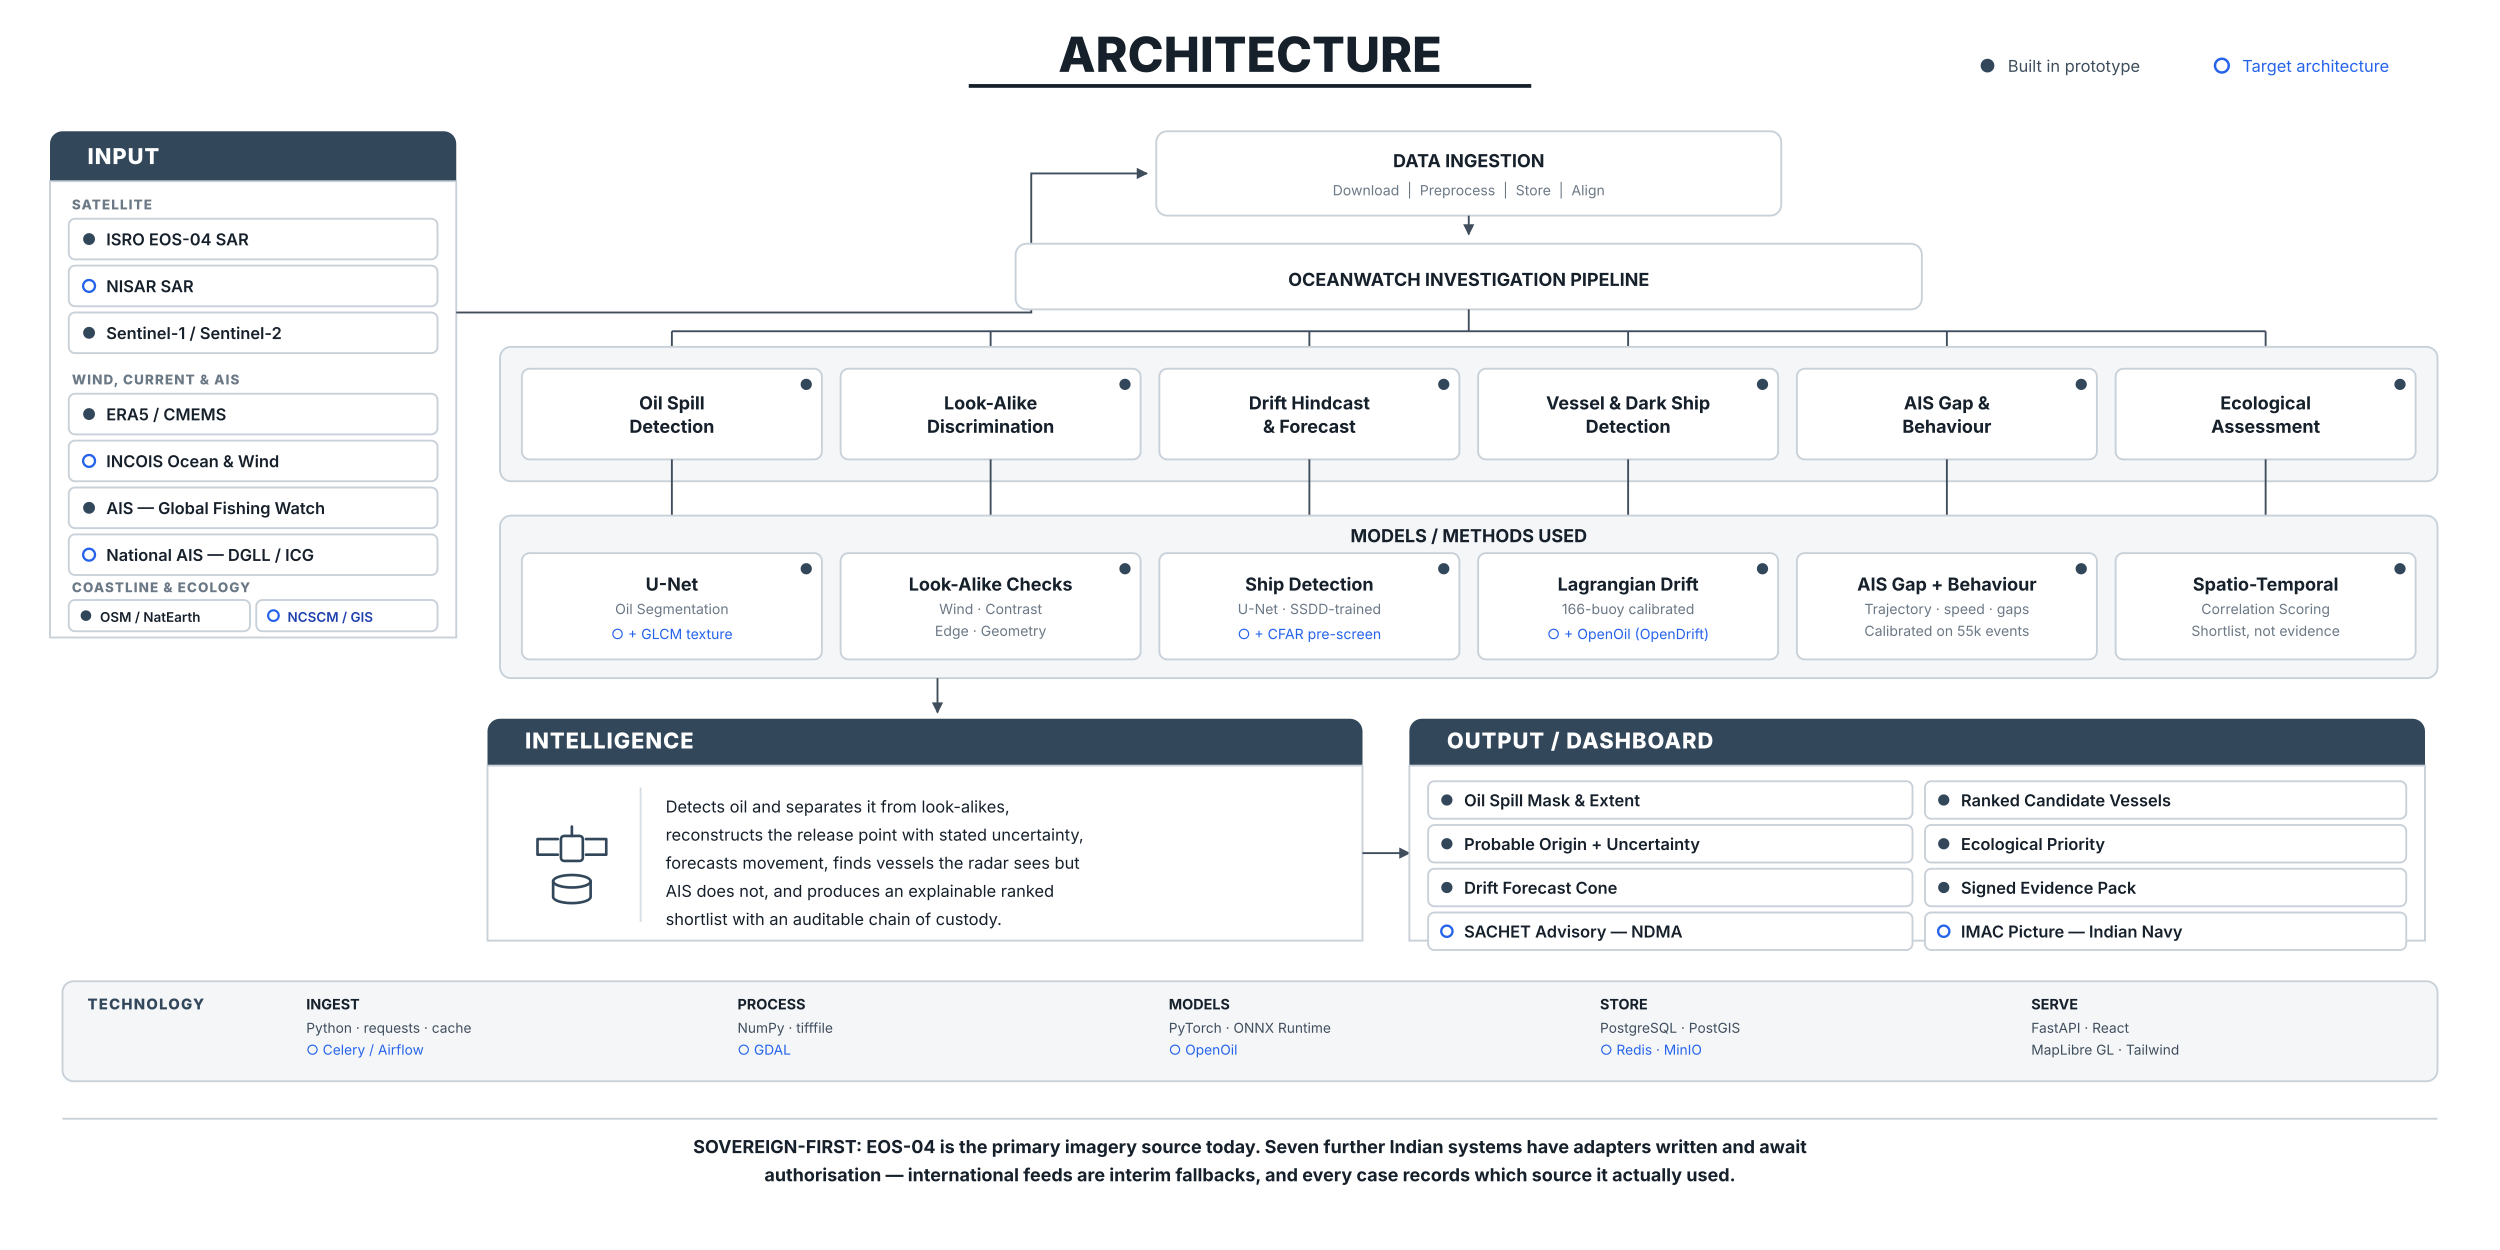
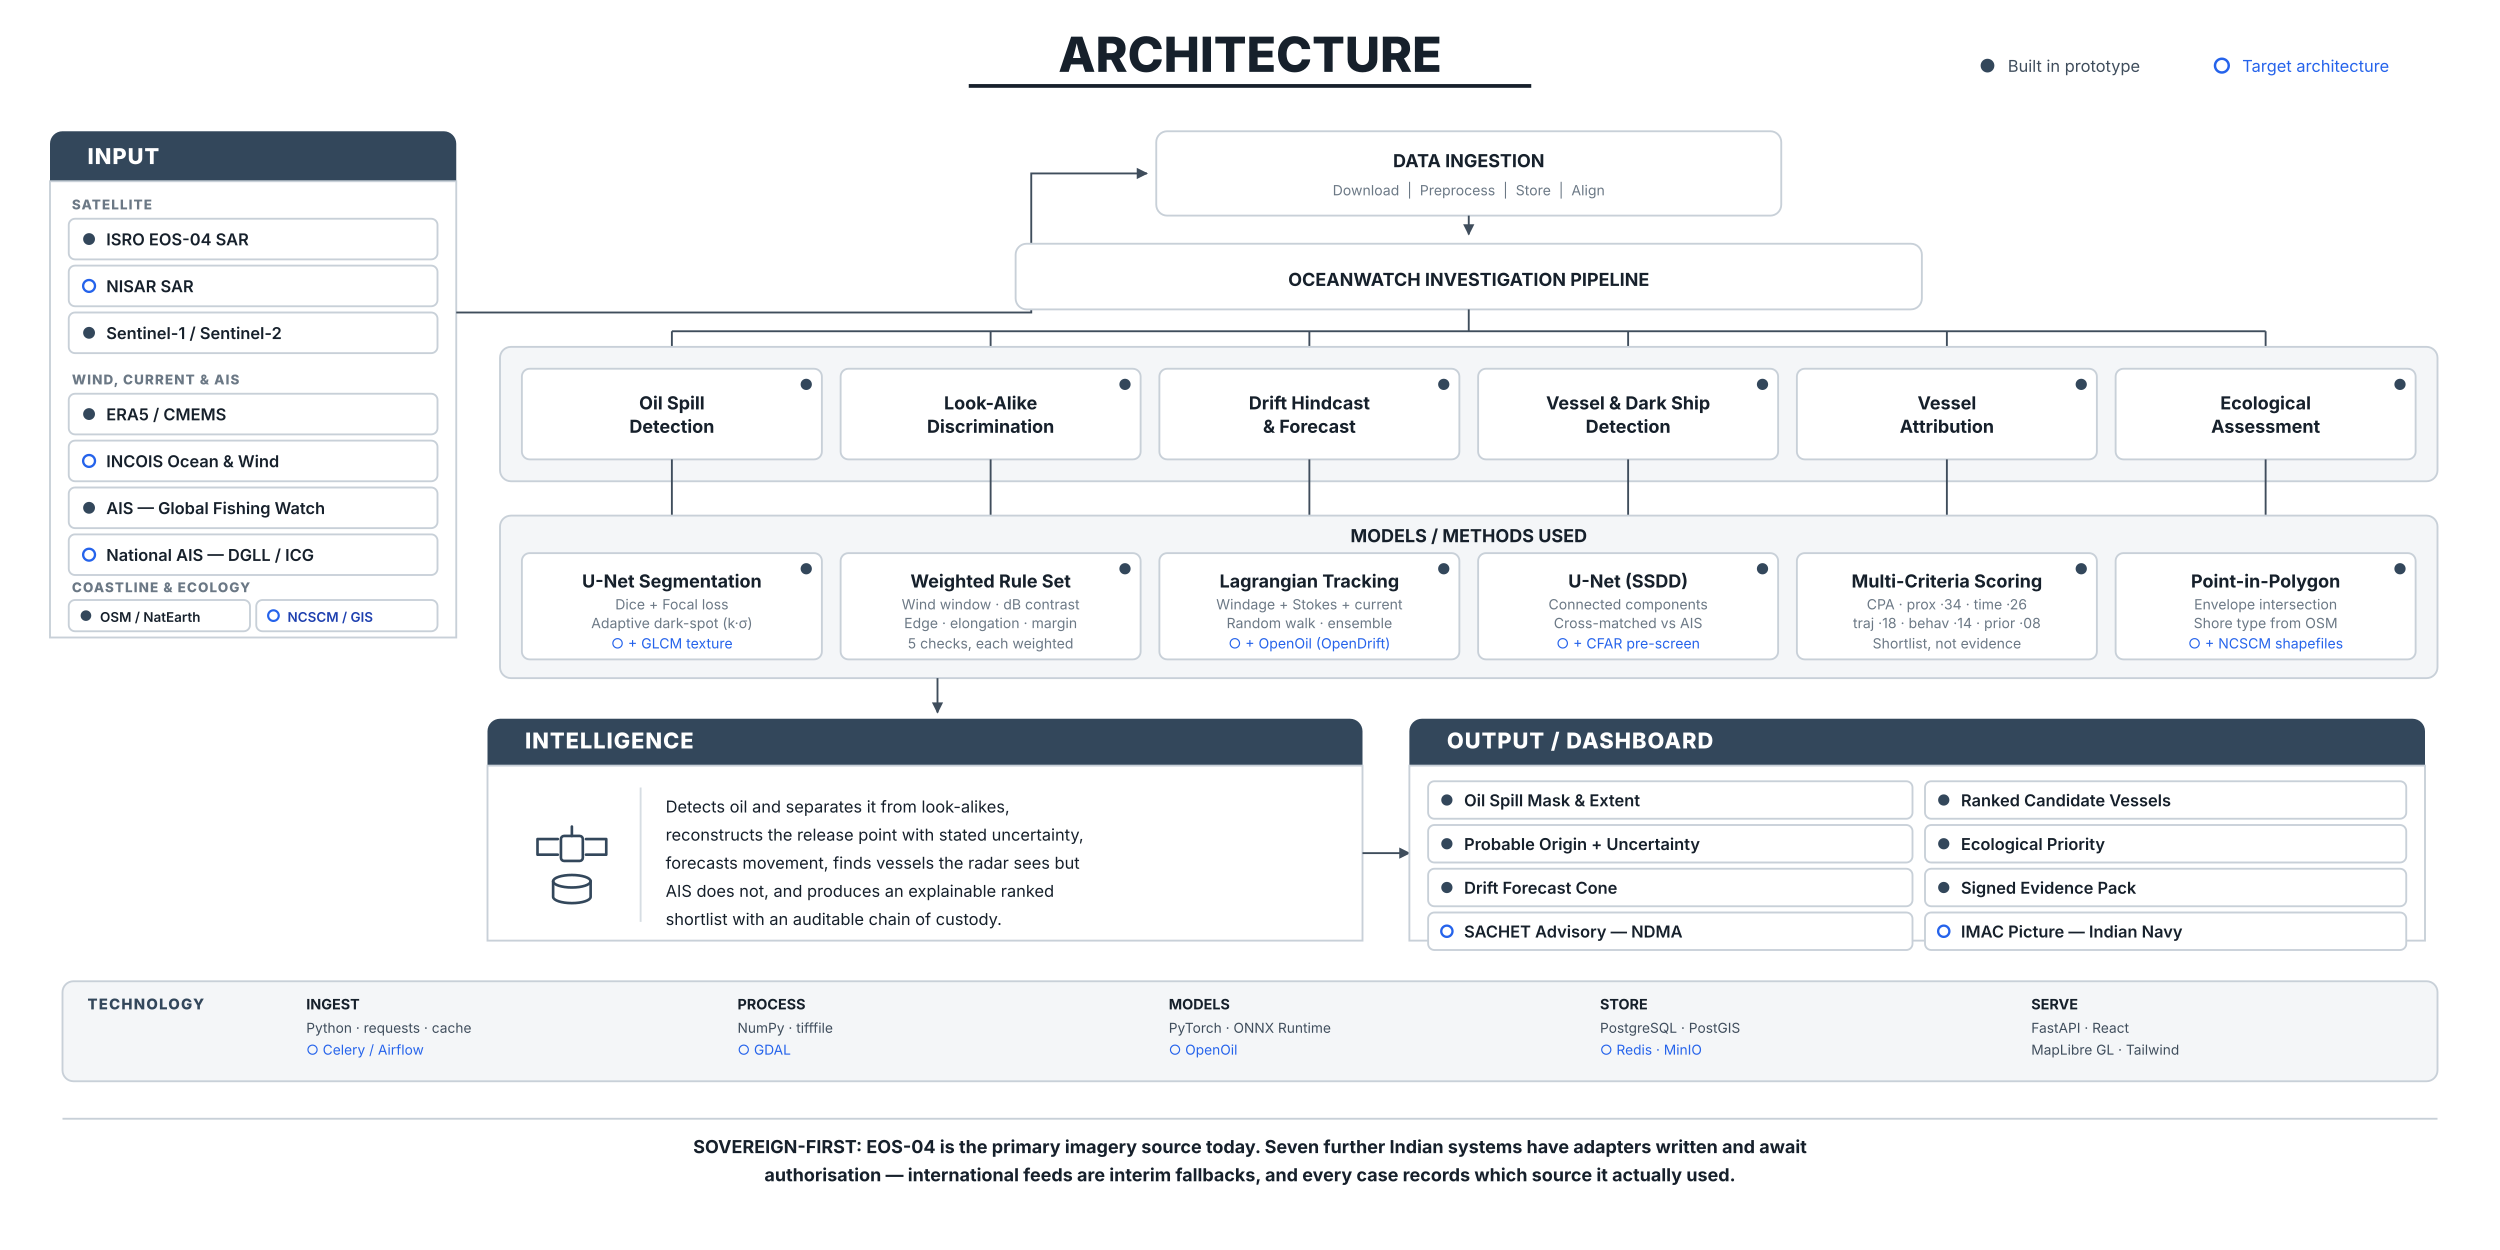
<svg xmlns="http://www.w3.org/2000/svg" viewBox="0 0 1600 800" width="1600" height="800" font-family="Inter, 'Helvetica Neue', Arial, sans-serif">
  <defs>
    <marker id="a" viewBox="0 0 10 10" refX="9" refY="5" markerWidth="6" markerHeight="6" orient="auto-start-reverse">
      <path d="M0 0 L10 5 L0 10 z" fill="#3f4d5c" />
    </marker>
    <style>
    .hdr  { fill:#33475b; }
    .hdrt { fill:#ffffff; font-size:14px; font-weight:800; letter-spacing:0.6px; }
    .cont { fill:#f4f6f8; stroke:#c8d0d8; stroke-width:1.2; }
    .box  { fill:#ffffff; stroke:#c8d0d8; stroke-width:1.2; }
    .bt   { font-size:11.5px; font-weight:700; fill:#16202b; text-anchor:middle; }
    .bs   { font-size:9px; fill:#6b7885; text-anchor:middle; }
    .bsp  { font-size:9px; fill:#2563eb; text-anchor:middle; }
    .rowt { font-size:10.5px; font-weight:600; fill:#16202b; }
    .grp  { font-size:8.6px; font-weight:800; fill:#6b7885; letter-spacing:0.7px; }
    .fl   { stroke:#3f4d5c; stroke-width:1.2; fill:none; }
  </style>
  </defs>
  <rect width="1600" height="800" fill="#ffffff" />
  <text x="800" y="46" font-size="31" font-weight="800" fill="#16202b" text-anchor="middle">ARCHITECTURE</text>
  <line x1="620" y1="55" x2="980" y2="55" stroke="#16202b" stroke-width="2.4" />
  <circle cx="1272" cy="42" r="4.4" fill="#33475b" />
  <text x="1285" y="46" font-size="10.5" fill="#3f4d5c">Built in prototype</text>
  <circle cx="1422" cy="42" r="4.4" fill="#fff" stroke="#2563eb" stroke-width="1.6" />
  <text x="1435" y="46" font-size="10.5" fill="#2563eb">Target architecture</text>
  <path class="hdr" d="M40 84 h244 a8 8 0 0 1 8 8 v24 h-260 v-24 a8 8 0 0 1 8 -8 z" />
  <text class="hdrt" x="56" y="105">INPUT</text>
  <rect x="32" y="116" width="260" height="292" fill="#ffffff" stroke="#c8d0d8" stroke-width="1.2" />
  <text class="grp" x="46" y="134">SATELLITE</text>
  <rect class="box" x="44" y="140" width="236" height="26" rx="4" />
  <circle cx="57" cy="153" r="3.8" fill="#33475b" />
  <text class="rowt" x="68" y="157">ISRO EOS-04 SAR</text>
  <rect class="box" x="44" y="170" width="236" height="26" rx="4" />
  <circle cx="57" cy="183" r="3.8" fill="#fff" stroke="#2563eb" stroke-width="1.5" />
  <text class="rowt" x="68" y="187" fill="#1e40af">NISAR SAR</text>
  <rect class="box" x="44" y="200" width="236" height="26" rx="4" />
  <circle cx="57" cy="213" r="3.8" fill="#33475b" />
  <text class="rowt" x="68" y="217">Sentinel-1 / Sentinel-2</text>
  <text class="grp" x="46" y="246">WIND, CURRENT &amp; AIS</text>
  <rect class="box" x="44" y="252" width="236" height="26" rx="4" />
  <circle cx="57" cy="265" r="3.8" fill="#33475b" />
  <text class="rowt" x="68" y="269">ERA5 / CMEMS</text>
  <rect class="box" x="44" y="282" width="236" height="26" rx="4" />
  <circle cx="57" cy="295" r="3.8" fill="#fff" stroke="#2563eb" stroke-width="1.5" />
  <text class="rowt" x="68" y="299" fill="#1e40af">INCOIS Ocean &amp; Wind</text>
  <rect class="box" x="44" y="312" width="236" height="26" rx="4" />
  <circle cx="57" cy="325" r="3.8" fill="#33475b" />
  <text class="rowt" x="68" y="329">AIS — Global Fishing Watch</text>
  <rect class="box" x="44" y="342" width="236" height="26" rx="4" />
  <circle cx="57" cy="355" r="3.8" fill="#fff" stroke="#2563eb" stroke-width="1.5" />
  <text class="rowt" x="68" y="359" fill="#1e40af">National AIS — DGLL / ICG</text>
  <text class="grp" x="46" y="379">COASTLINE &amp; ECOLOGY</text>
  <rect class="box" x="44" y="384" width="116" height="20" rx="4" />
  <circle cx="55" cy="394" r="3.4" fill="#33475b" />
  <text x="64" y="398" font-size="8.6" font-weight="600" fill="#16202b">OSM / NatEarth</text>
  <rect class="box" x="164" y="384" width="116" height="20" rx="4" />
  <circle cx="175" cy="394" r="3.4" fill="#fff" stroke="#2563eb" stroke-width="1.4" />
  <text x="184" y="398" font-size="8.6" font-weight="600" fill="#1e40af">NCSCM / GIS</text>
  <rect class="box" x="740" y="84" width="400" height="54" rx="7" />
  <text class="bt" x="940" y="107" font-size="14.5">DATA INGESTION</text>
  <text class="bs" x="940" y="125" font-size="10">Download  |  Preprocess  |  Store  |  Align</text>
  <path class="fl" d="M292 200 L660 200 L660 111 L734 111" marker-end="url(#a)" />
  <rect class="box" x="650" y="156" width="580" height="42" rx="7" />
  <text class="bt" x="940" y="183" font-size="15">OCEANWATCH INVESTIGATION PIPELINE</text>
  <path class="fl" d="M940 138 L940 150" marker-end="url(#a)" />
  <path class="fl" d="M940 198 L940 212 M430 212 L1450 212" />
  <path class="fl" d="M430 212 L430 232" marker-end="url(#a)" />
  <path class="fl" d="M634 212 L634 232" marker-end="url(#a)" />
  <path class="fl" d="M838 212 L838 232" marker-end="url(#a)" />
  <path class="fl" d="M1042 212 L1042 232" marker-end="url(#a)" />
  <path class="fl" d="M1246 212 L1246 232" marker-end="url(#a)" />
  <path class="fl" d="M1450 212 L1450 232" marker-end="url(#a)" />
  <rect class="cont" x="320" y="222" width="1240" height="86" rx="7" />
  <rect class="box" x="334" y="236" width="192" height="58" rx="5" />
  <circle cx="516" cy="246" r="3.6" fill="#33475b" />
  <text class="bt" x="430" y="262">Oil Spill</text>
  <text class="bt" x="430" y="277">Detection</text>
  <rect class="box" x="538" y="236" width="192" height="58" rx="5" />
  <circle cx="720" cy="246" r="3.6" fill="#33475b" />
  <text class="bt" x="634" y="262">Look-Alike</text>
  <text class="bt" x="634" y="277">Discrimination</text>
  <rect class="box" x="742" y="236" width="192" height="58" rx="5" />
  <circle cx="924" cy="246" r="3.6" fill="#33475b" />
  <text class="bt" x="838" y="262">Drift Hindcast</text>
  <text class="bt" x="838" y="277">&amp; Forecast</text>
  <rect class="box" x="946" y="236" width="192" height="58" rx="5" />
  <circle cx="1128" cy="246" r="3.6" fill="#33475b" />
  <text class="bt" x="1042" y="262">Vessel &amp; Dark Ship</text>
  <text class="bt" x="1042" y="277">Detection</text>
  <rect class="box" x="1150" y="236" width="192" height="58" rx="5" />
  <circle cx="1332" cy="246" r="3.6" fill="#33475b" />
-   <text class="bt" x="1246" y="262">AIS Gap &amp;</text>
-   <text class="bt" x="1246" y="277">Behaviour</text>
+   <text class="bt" x="1246" y="262">Vessel</text>
+   <text class="bt" x="1246" y="277">Attribution</text>
  <rect class="box" x="1354" y="236" width="192" height="58" rx="5" />
  <circle cx="1536" cy="246" r="3.6" fill="#33475b" />
  <text class="bt" x="1450" y="262">Ecological</text>
  <text class="bt" x="1450" y="277">Assessment</text>
  <path class="fl" d="M430 294 L430 340" marker-end="url(#a)" />
  <path class="fl" d="M634 294 L634 340" marker-end="url(#a)" />
  <path class="fl" d="M838 294 L838 340" marker-end="url(#a)" />
  <path class="fl" d="M1042 294 L1042 340" marker-end="url(#a)" />
  <path class="fl" d="M1246 294 L1246 340" marker-end="url(#a)" />
  <path class="fl" d="M1450 294 L1450 340" marker-end="url(#a)" />
  <rect class="cont" x="320" y="330" width="1240" height="104" rx="7" />
  <text class="bt" x="940" y="347" font-size="12">MODELS / METHODS USED</text>
  <rect class="box" x="334" y="354" width="192" height="68" rx="5" />
  <circle cx="516" cy="364" r="3.6" fill="#33475b" />
-   <text class="bt" x="430" y="378">U-Net</text>
-   <text class="bs" x="430" y="393">Oil Segmentation</text>
-   <text class="bsp" x="430" y="409">○ + GLCM texture</text>
+   <text class="bt" x="430" y="376">U-Net Segmentation</text>
+   <text class="bs" x="430" y="390">Dice + Focal loss</text>
+   <text class="bs" x="430" y="402">Adaptive dark-spot (k·σ)</text>
+   <text class="bsp" x="430" y="415">○ + GLCM texture</text>
  <rect class="box" x="538" y="354" width="192" height="68" rx="5" />
  <circle cx="720" cy="364" r="3.6" fill="#33475b" />
-   <text class="bt" x="634" y="378">Look-Alike Checks</text>
-   <text class="bs" x="634" y="393">Wind · Contrast</text>
-   <text class="bs" x="634" y="407">Edge · Geometry</text>
+   <text class="bt" x="634" y="376">Weighted Rule Set</text>
+   <text class="bs" x="634" y="390">Wind window · dB contrast</text>
+   <text class="bs" x="634" y="402">Edge · elongation · margin</text>
+   <text class="bs" x="634" y="415">5 checks, each weighted</text>
  <rect class="box" x="742" y="354" width="192" height="68" rx="5" />
  <circle cx="924" cy="364" r="3.6" fill="#33475b" />
-   <text class="bt" x="838" y="378">Ship Detection</text>
-   <text class="bs" x="838" y="393">U-Net · SSDD-trained</text>
-   <text class="bsp" x="838" y="409">○ + CFAR pre-screen</text>
+   <text class="bt" x="838" y="376">Lagrangian Tracking</text>
+   <text class="bs" x="838" y="390">Windage + Stokes + current</text>
+   <text class="bs" x="838" y="402">Random walk · ensemble</text>
+   <text class="bsp" x="838" y="415">○ + OpenOil (OpenDrift)</text>
  <rect class="box" x="946" y="354" width="192" height="68" rx="5" />
  <circle cx="1128" cy="364" r="3.6" fill="#33475b" />
-   <text class="bt" x="1042" y="378">Lagrangian Drift</text>
-   <text class="bs" x="1042" y="393">166-buoy calibrated</text>
-   <text class="bsp" x="1042" y="409">○ + OpenOil (OpenDrift)</text>
+   <text class="bt" x="1042" y="376">U-Net (SSDD)</text>
+   <text class="bs" x="1042" y="390">Connected components</text>
+   <text class="bs" x="1042" y="402">Cross-matched vs AIS</text>
+   <text class="bsp" x="1042" y="415">○ + CFAR pre-screen</text>
  <rect class="box" x="1150" y="354" width="192" height="68" rx="5" />
  <circle cx="1332" cy="364" r="3.6" fill="#33475b" />
-   <text class="bt" x="1246" y="378">AIS Gap + Behaviour</text>
-   <text class="bs" x="1246" y="393">Trajectory · speed · gaps</text>
-   <text class="bs" x="1246" y="407">Calibrated on 55k events</text>
+   <text class="bt" x="1246" y="376">Multi-Criteria Scoring</text>
+   <text class="bs" x="1246" y="390">CPA · prox ·34 · time ·26</text>
+   <text class="bs" x="1246" y="402">traj ·18 · behav ·14 · prior ·08</text>
+   <text class="bs" x="1246" y="415">Shortlist, not evidence</text>
  <rect class="box" x="1354" y="354" width="192" height="68" rx="5" />
  <circle cx="1536" cy="364" r="3.6" fill="#33475b" />
-   <text class="bt" x="1450" y="378">Spatio-Temporal</text>
-   <text class="bs" x="1450" y="393">Correlation Scoring</text>
-   <text class="bs" x="1450" y="407">Shortlist, not evidence</text>
+   <text class="bt" x="1450" y="376">Point-in-Polygon</text>
+   <text class="bs" x="1450" y="390">Envelope intersection</text>
+   <text class="bs" x="1450" y="402">Shore type from OSM</text>
+   <text class="bsp" x="1450" y="415">○ + NCSCM shapefiles</text>
  <path class="fl" d="M600 434 L600 456" marker-end="url(#a)" />
  <path class="hdr" d="M320 460 h544 a8 8 0 0 1 8 8 v22 h-560 v-22 a8 8 0 0 1 8 -8 z" />
  <text class="hdrt" x="336" y="479">INTELLIGENCE</text>
  <rect x="312" y="490" width="560" height="112" fill="#ffffff" stroke="#c8d0d8" stroke-width="1.2" />
  <g stroke="#33475b" stroke-width="1.7" fill="none" stroke-linecap="round" transform="translate(366,544)">
    <rect x="-7" y="-9" width="14" height="16" rx="2" />
    <path d="M-22 -7 L-9 -7 M-22 3 L-9 3 M-22 -7 L-22 3 M9 -7 L22 -7 M9 3 L22 3 M22 -7 L22 3 M0 -9 L0 -15" />
    <ellipse cx="0" cy="20" rx="12" ry="4" />
    <path d="M-12 20 L-12 30 A 12 4 0 0 0 12 30 L12 20" />
  </g>
  <line x1="410" y1="504" x2="410" y2="590" stroke="#d6dde3" stroke-width="1.2" />
  <text x="426" y="520" font-size="10.5" fill="#16202b">Detects oil and separates it from look-alikes,</text>
  <text x="426" y="538" font-size="10.5" fill="#16202b">reconstructs the release point with stated uncertainty,</text>
  <text x="426" y="556" font-size="10.5" fill="#16202b">forecasts movement, finds vessels the radar sees but</text>
  <text x="426" y="574" font-size="10.5" fill="#16202b">AIS does not, and produces an explainable ranked</text>
  <text x="426" y="592" font-size="10.5" fill="#16202b">shortlist with an auditable chain of custody.</text>
  <path class="fl" d="M872 546 L902 546" marker-end="url(#a)" />
  <path class="hdr" d="M910 460 h634 a8 8 0 0 1 8 8 v22 h-650 v-22 a8 8 0 0 1 8 -8 z" />
  <text class="hdrt" x="926" y="479">OUTPUT / DASHBOARD</text>
  <rect x="902" y="490" width="650" height="112" fill="#ffffff" stroke="#c8d0d8" stroke-width="1.2" />
  <rect class="box" x="914" y="500" width="310" height="24" rx="4" />
  <circle cx="926" cy="512" r="3.6" fill="#33475b" />
  <text class="rowt" x="937" y="516">Oil Spill Mask &amp; Extent</text>
  <rect class="box" x="1232" y="500" width="308" height="24" rx="4" />
  <circle cx="1244" cy="512" r="3.6" fill="#33475b" />
  <text class="rowt" x="1255" y="516">Ranked Candidate Vessels</text>
  <rect class="box" x="914" y="528" width="310" height="24" rx="4" />
  <circle cx="926" cy="540" r="3.6" fill="#33475b" />
  <text class="rowt" x="937" y="544">Probable Origin + Uncertainty</text>
  <rect class="box" x="1232" y="528" width="308" height="24" rx="4" />
  <circle cx="1244" cy="540" r="3.6" fill="#33475b" />
  <text class="rowt" x="1255" y="544">Ecological Priority</text>
  <rect class="box" x="914" y="556" width="310" height="24" rx="4" />
  <circle cx="926" cy="568" r="3.6" fill="#33475b" />
  <text class="rowt" x="937" y="572">Drift Forecast Cone</text>
  <rect class="box" x="1232" y="556" width="308" height="24" rx="4" />
  <circle cx="1244" cy="568" r="3.6" fill="#33475b" />
  <text class="rowt" x="1255" y="572">Signed Evidence Pack</text>
  <rect class="box" x="914" y="584" width="310" height="24" rx="4" />
  <circle cx="926" cy="596" r="3.6" fill="#fff" stroke="#2563eb" stroke-width="1.5" />
  <text class="rowt" x="937" y="600" fill="#1e40af">SACHET Advisory — NDMA</text>
  <rect class="box" x="1232" y="584" width="308" height="24" rx="4" />
  <circle cx="1244" cy="596" r="3.6" fill="#fff" stroke="#2563eb" stroke-width="1.5" />
  <text class="rowt" x="1255" y="600" fill="#1e40af">IMAC Picture — Indian Navy</text>
  <rect class="cont" x="40" y="628" width="1520" height="64" rx="7" />
  <text x="56" y="646" font-size="9.5" font-weight="800" fill="#33475b" letter-spacing="0.8">TECHNOLOGY</text>
  <text x="196" y="646" font-size="9.2" font-weight="700" fill="#16202b">INGEST</text>
  <text x="196" y="661" font-size="8.8" fill="#3f4d5c">Python · requests · cache</text>
  <text x="196" y="675" font-size="8.8" fill="#2563eb">○ Celery / Airflow</text>
  <text x="472" y="646" font-size="9.2" font-weight="700" fill="#16202b">PROCESS</text>
  <text x="472" y="661" font-size="8.8" fill="#3f4d5c">NumPy · tifffile</text>
  <text x="472" y="675" font-size="8.8" fill="#2563eb">○ GDAL</text>
  <text x="748" y="646" font-size="9.2" font-weight="700" fill="#16202b">MODELS</text>
  <text x="748" y="661" font-size="8.8" fill="#3f4d5c">PyTorch · ONNX Runtime</text>
  <text x="748" y="675" font-size="8.8" fill="#2563eb">○ OpenOil</text>
  <text x="1024" y="646" font-size="9.2" font-weight="700" fill="#16202b">STORE</text>
  <text x="1024" y="661" font-size="8.8" fill="#3f4d5c">PostgreSQL · PostGIS</text>
  <text x="1024" y="675" font-size="8.8" fill="#2563eb">○ Redis · MinIO</text>
  <text x="1300" y="646" font-size="9.2" font-weight="700" fill="#16202b">SERVE</text>
  <text x="1300" y="661" font-size="8.8" fill="#3f4d5c">FastAPI · React</text>
  <text x="1300" y="675" font-size="8.8" fill="#3f4d5c">MapLibre GL · Tailwind</text>
  <line x1="40" y1="716" x2="1560" y2="716" stroke="#c8d0d8" stroke-width="1.2" />
  <text x="800" y="738" font-size="11.5" font-weight="700" fill="#16202b" text-anchor="middle">SOVEREIGN-FIRST: EOS-04 is the primary imagery source today. Seven further Indian systems have adapters written and await</text>
  <text x="800" y="756" font-size="11.5" font-weight="700" fill="#16202b" text-anchor="middle">authorisation — international feeds are interim fallbacks, and every case records which source it actually used.</text>
</svg>
